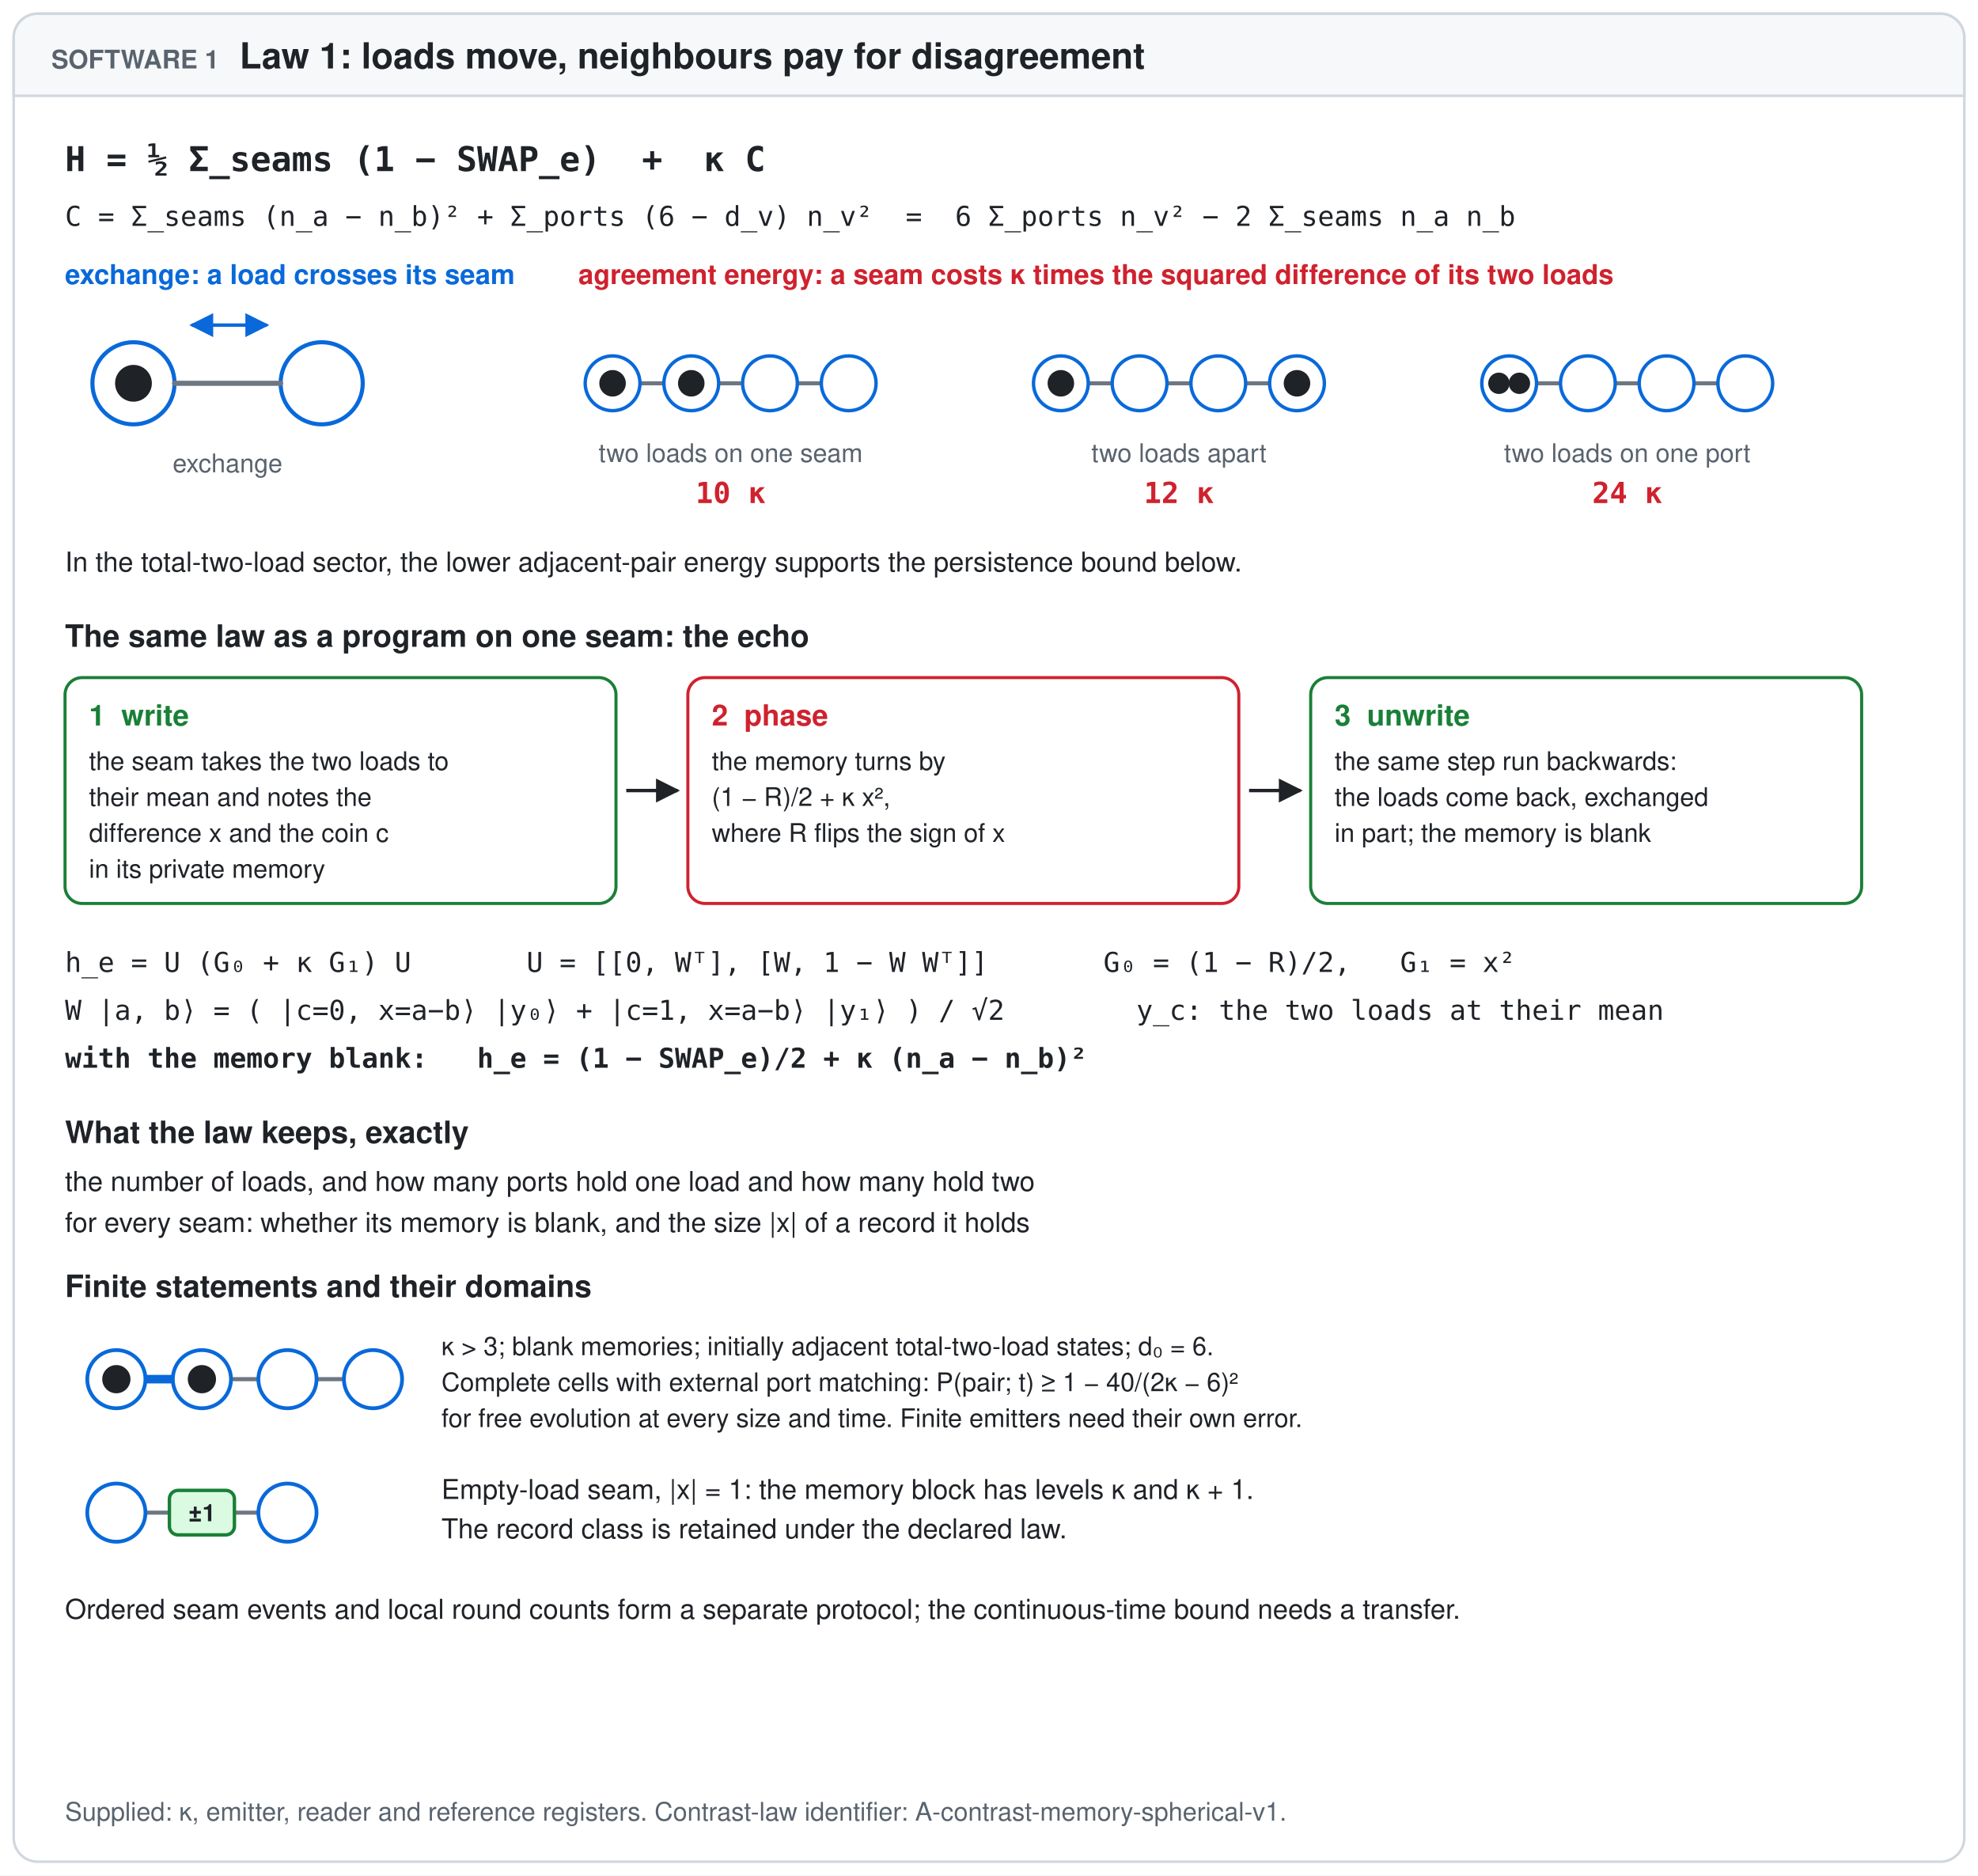
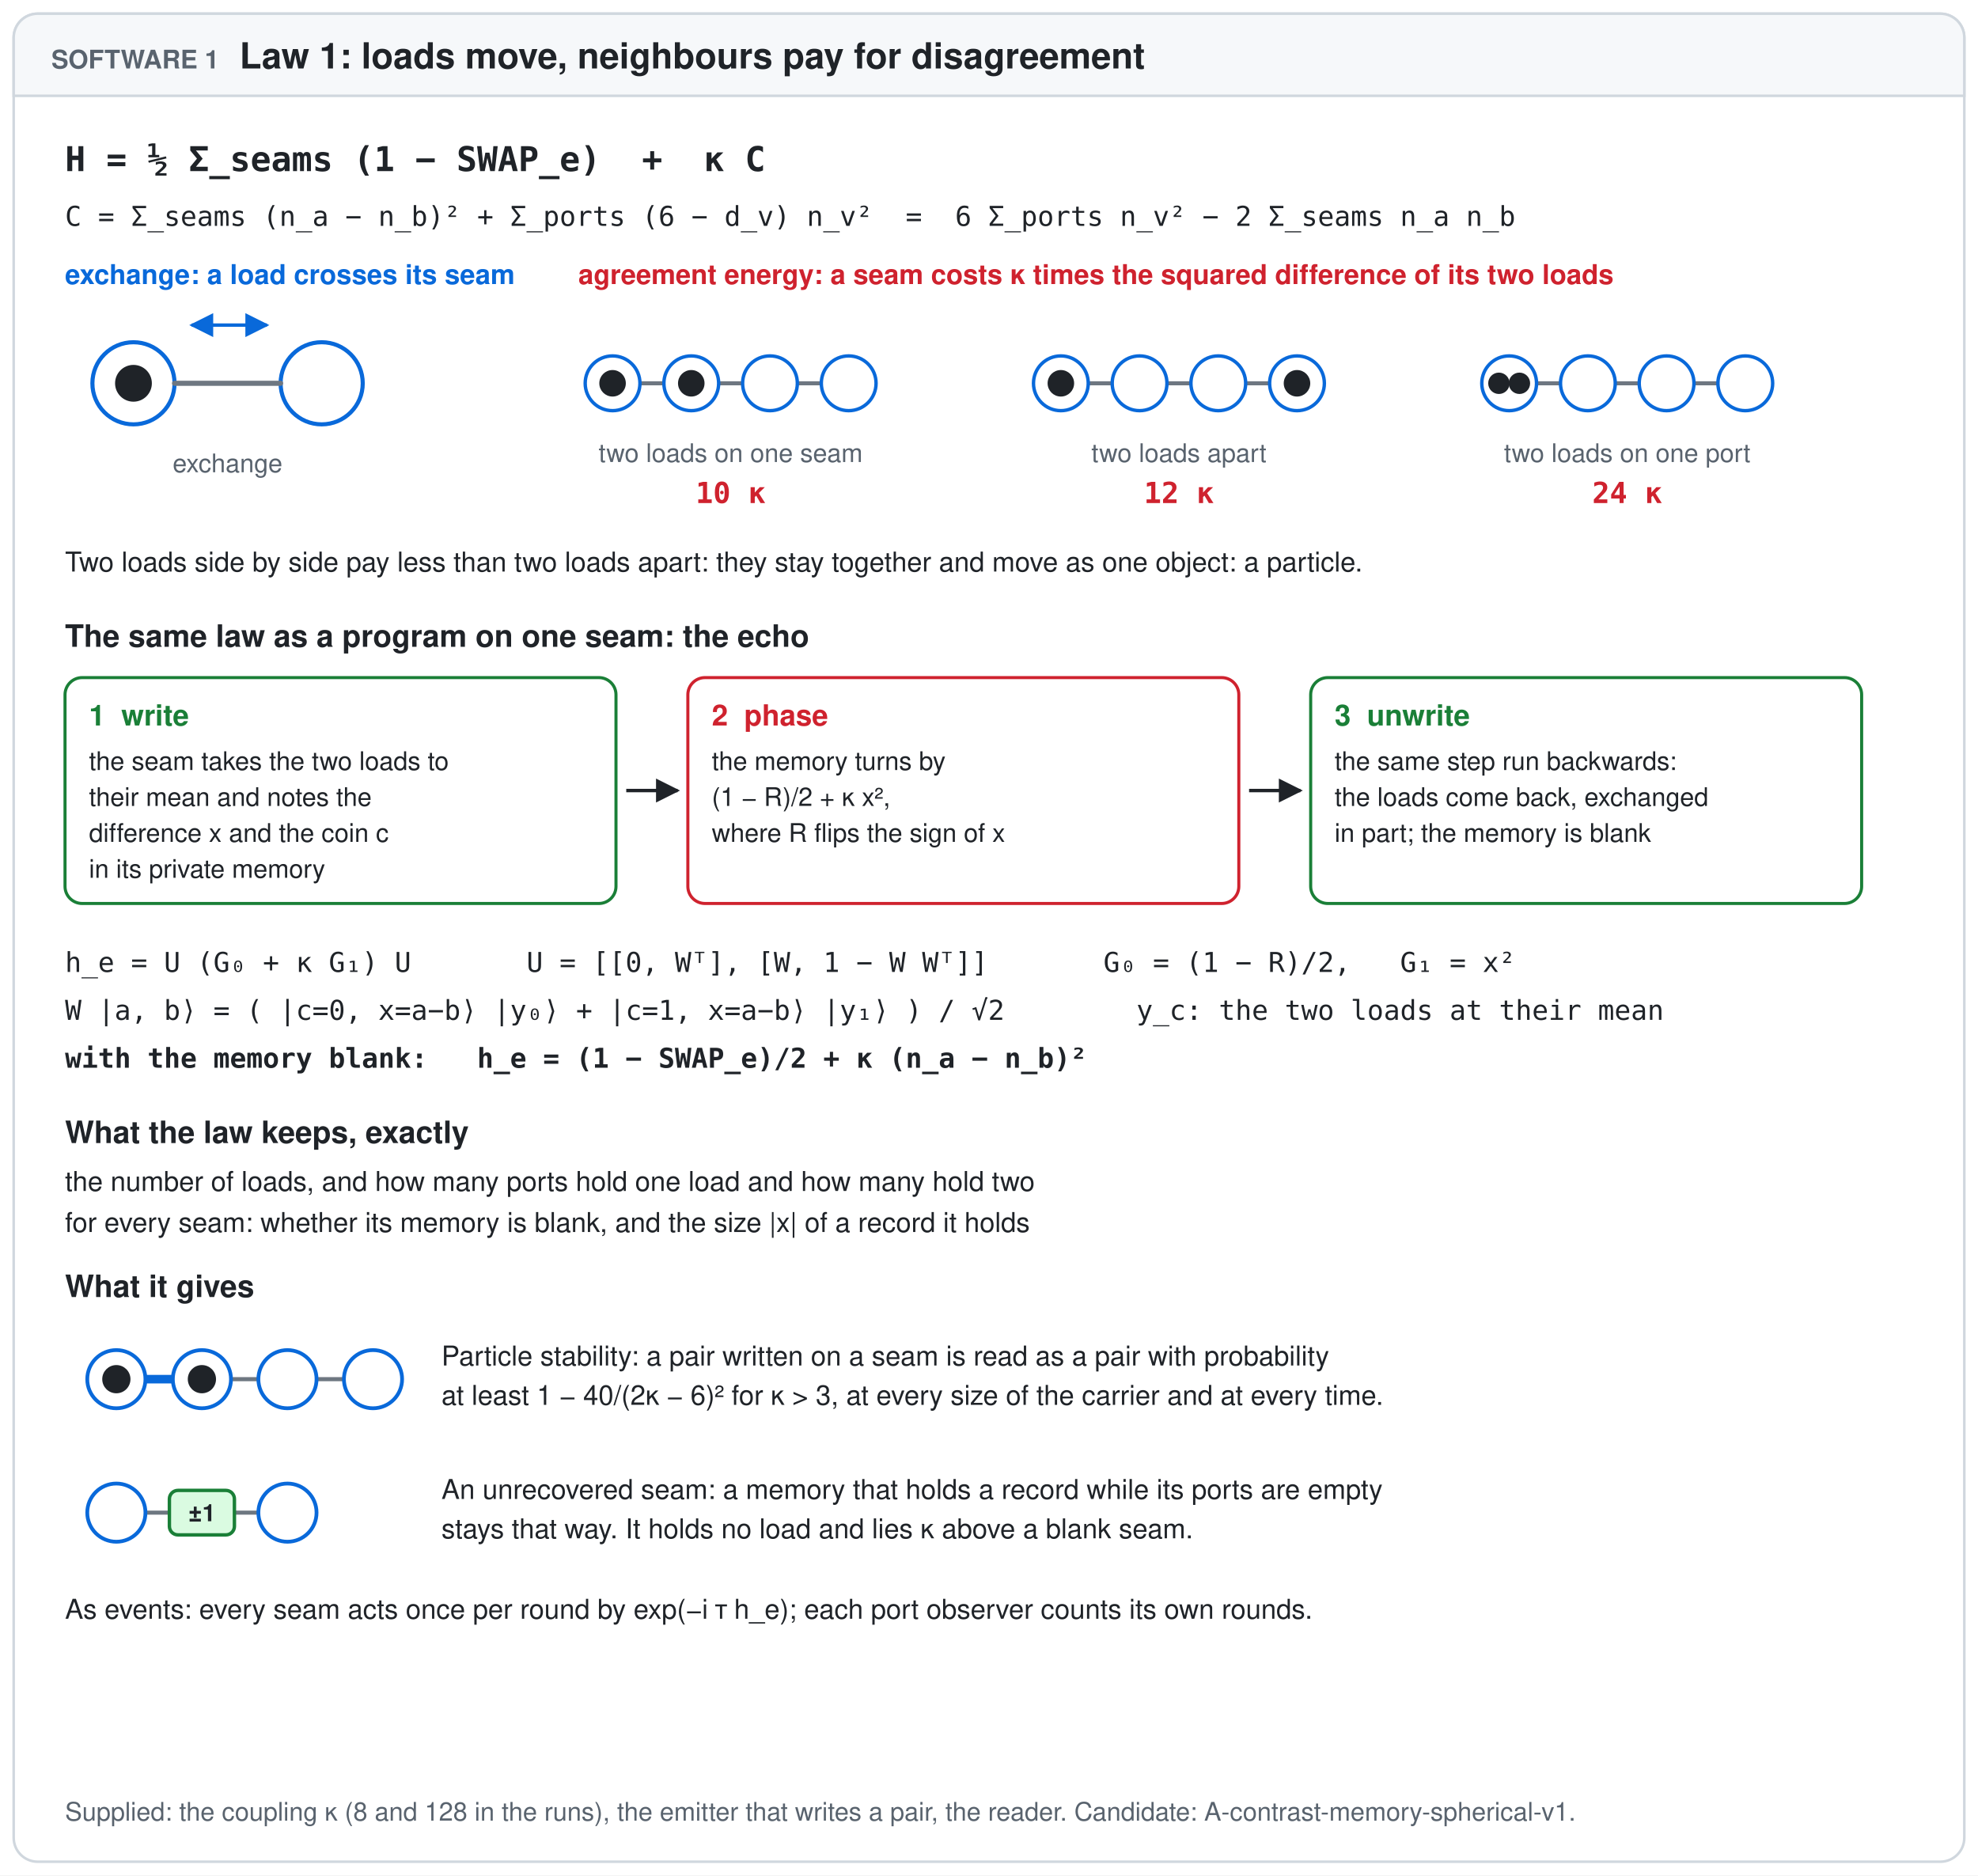
<svg xmlns="http://www.w3.org/2000/svg" viewBox="32 2344 1156 1096" width="1156" height="1096" role="img" aria-label="law1">
  <defs>
    <marker id="ah-1f2328" viewBox="0 0 10 10" refX="9" refY="5" markerWidth="7" markerHeight="7" orient="auto">
      <path d="M0,0 L10,5 L0,10 z" fill="#1f2328" />
    </marker>
    <marker id="as-1f2328" viewBox="0 0 10 10" refX="1" refY="5" markerWidth="7" markerHeight="7" orient="auto">
      <path d="M10,0 L0,5 L10,10 z" fill="#1f2328" />
    </marker>
    <marker id="ah-0969da" viewBox="0 0 10 10" refX="9" refY="5" markerWidth="7" markerHeight="7" orient="auto">
      <path d="M0,0 L10,5 L0,10 z" fill="#0969da" />
    </marker>
    <marker id="as-0969da" viewBox="0 0 10 10" refX="1" refY="5" markerWidth="7" markerHeight="7" orient="auto">
      <path d="M10,0 L0,5 L10,10 z" fill="#0969da" />
    </marker>
    <marker id="ah-bc4c00" viewBox="0 0 10 10" refX="9" refY="5" markerWidth="7" markerHeight="7" orient="auto">
      <path d="M0,0 L10,5 L0,10 z" fill="#bc4c00" />
    </marker>
    <marker id="as-bc4c00" viewBox="0 0 10 10" refX="1" refY="5" markerWidth="7" markerHeight="7" orient="auto">
      <path d="M10,0 L0,5 L10,10 z" fill="#bc4c00" />
    </marker>
    <marker id="ah-8250df" viewBox="0 0 10 10" refX="9" refY="5" markerWidth="7" markerHeight="7" orient="auto">
      <path d="M0,0 L10,5 L0,10 z" fill="#8250df" />
    </marker>
    <marker id="as-8250df" viewBox="0 0 10 10" refX="1" refY="5" markerWidth="7" markerHeight="7" orient="auto">
      <path d="M10,0 L0,5 L10,10 z" fill="#8250df" />
    </marker>
    <marker id="ah-1a7f37" viewBox="0 0 10 10" refX="9" refY="5" markerWidth="7" markerHeight="7" orient="auto">
      <path d="M0,0 L10,5 L0,10 z" fill="#1a7f37" />
    </marker>
    <marker id="as-1a7f37" viewBox="0 0 10 10" refX="1" refY="5" markerWidth="7" markerHeight="7" orient="auto">
      <path d="M10,0 L0,5 L10,10 z" fill="#1a7f37" />
    </marker>
    <marker id="ah-9a6700" viewBox="0 0 10 10" refX="9" refY="5" markerWidth="7" markerHeight="7" orient="auto">
      <path d="M0,0 L10,5 L0,10 z" fill="#9a6700" />
    </marker>
    <marker id="as-9a6700" viewBox="0 0 10 10" refX="1" refY="5" markerWidth="7" markerHeight="7" orient="auto">
      <path d="M10,0 L0,5 L10,10 z" fill="#9a6700" />
    </marker>
    <marker id="ah-59636e" viewBox="0 0 10 10" refX="9" refY="5" markerWidth="7" markerHeight="7" orient="auto">
      <path d="M0,0 L10,5 L0,10 z" fill="#59636e" />
    </marker>
    <marker id="as-59636e" viewBox="0 0 10 10" refX="1" refY="5" markerWidth="7" markerHeight="7" orient="auto">
      <path d="M10,0 L0,5 L10,10 z" fill="#59636e" />
    </marker>
  </defs>
  <rect x="32" y="2344" width="1156" height="1096" fill="#ffffff" />
  <rect x="40.0" y="2352.0" width="1140.0" height="1080.0" rx="14.0" fill="#ffffff" stroke="#d0d7de" stroke-width="1.50" />
  <path d="M54.0,2352.0 h1112.0 a14,14 0 0 1 14,14 v34 h-1140.0 v-34 a14,14 0 0 1 14,-14 z" fill="#f6f8fa" stroke="#d0d7de" stroke-width="1.5" />
  <text xml:space="preserve" x="62.0" y="2384.0" font-family="Helvetica, Arial, sans-serif" font-size="15" fill="#59636e" text-anchor="start" font-weight="bold">SOFTWARE 1</text>
  <text xml:space="preserve" x="172.0" y="2384.0" font-family="Helvetica, Arial, sans-serif" font-size="21" fill="#1f2328" text-anchor="start" font-weight="bold">Law 1: loads move, neighbours pay for disagreement</text>
  <text xml:space="preserve" x="70.0" y="2444.0" font-family="Menlo, Consolas, DejaVu Sans Mono, monospace" font-size="20" fill="#1f2328" text-anchor="start" font-weight="bold">H = ½ Σ_seams (1 − SWAP_e)  +  κ C</text>
  <text xml:space="preserve" x="70.0" y="2476.0" font-family="Menlo, Consolas, DejaVu Sans Mono, monospace" font-size="16" fill="#1f2328" text-anchor="start" font-weight="normal">C = Σ_seams (n_a − n_b)² + Σ_ports (6 − d_v) n_v²  =  6 Σ_ports n_v² − 2 Σ_seams n_a n_b</text>
  <text xml:space="preserve" x="70.0" y="2510.0" font-family="Helvetica, Arial, sans-serif" font-size="16" fill="#0969da" text-anchor="start" font-weight="bold">exchange: a load crosses its seam</text>
  <text xml:space="preserve" x="370.0" y="2510.0" font-family="Helvetica, Arial, sans-serif" font-size="16" fill="#cf222e" text-anchor="start" font-weight="bold">agreement energy: a seam costs κ times the squared difference of its two loads</text>
  <circle cx="110.0" cy="2568.0" r="24.0" fill="#ffffff" stroke="#0969da" stroke-width="2.40" />
  <circle cx="110.0" cy="2568.0" r="10.0" fill="#1f2328" stroke="#1f2328" stroke-width="1.50" />
  <circle cx="220.0" cy="2568.0" r="24.0" fill="#ffffff" stroke="#0969da" stroke-width="2.40" />
  <line x1="134.0" y1="2568.0" x2="196.0" y2="2568.0" stroke="#6e7781" stroke-width="3.00" stroke-linecap="round" />
  <line x1="144.0" y1="2534.0" x2="188.0" y2="2534.0" stroke="#0969da" stroke-width="2.00" marker-end="url(#ah-0969da)" marker-start="url(#as-0969da)" />
  <text xml:space="preserve" x="165.0" y="2620.0" font-family="Helvetica, Arial, sans-serif" font-size="15" fill="#59636e" text-anchor="middle" font-weight="normal">exchange</text>
  <line x1="406.0" y1="2568.0" x2="420.0" y2="2568.0" stroke="#6e7781" stroke-width="2.40" stroke-linecap="round" />
  <circle cx="390.0" cy="2568.0" r="16.0" fill="#ffffff" stroke="#0969da" stroke-width="2.00" />
  <circle cx="390.0" cy="2568.0" r="7.0" fill="#1f2328" stroke="#1f2328" stroke-width="1.50" />
  <line x1="452.0" y1="2568.0" x2="466.0" y2="2568.0" stroke="#6e7781" stroke-width="2.40" stroke-linecap="round" />
  <circle cx="436.0" cy="2568.0" r="16.0" fill="#ffffff" stroke="#0969da" stroke-width="2.00" />
  <circle cx="436.0" cy="2568.0" r="7.0" fill="#1f2328" stroke="#1f2328" stroke-width="1.50" />
  <line x1="498.0" y1="2568.0" x2="512.0" y2="2568.0" stroke="#6e7781" stroke-width="2.40" stroke-linecap="round" />
  <circle cx="482.0" cy="2568.0" r="16.0" fill="#ffffff" stroke="#0969da" stroke-width="2.00" />
  <circle cx="528.0" cy="2568.0" r="16.0" fill="#ffffff" stroke="#0969da" stroke-width="2.00" />
  <text xml:space="preserve" x="459.0" y="2614.0" font-family="Helvetica, Arial, sans-serif" font-size="15" fill="#59636e" text-anchor="middle" font-weight="normal">two loads on one seam</text>
  <text xml:space="preserve" x="459.0" y="2638.0" font-family="Menlo, Consolas, DejaVu Sans Mono, monospace" font-size="17" fill="#cf222e" text-anchor="middle" font-weight="bold">10 κ</text>
  <line x1="668.0" y1="2568.0" x2="682.0" y2="2568.0" stroke="#6e7781" stroke-width="2.40" stroke-linecap="round" />
  <circle cx="652.0" cy="2568.0" r="16.0" fill="#ffffff" stroke="#0969da" stroke-width="2.00" />
  <circle cx="652.0" cy="2568.0" r="7.0" fill="#1f2328" stroke="#1f2328" stroke-width="1.50" />
  <line x1="714.0" y1="2568.0" x2="728.0" y2="2568.0" stroke="#6e7781" stroke-width="2.40" stroke-linecap="round" />
  <circle cx="698.0" cy="2568.0" r="16.0" fill="#ffffff" stroke="#0969da" stroke-width="2.00" />
  <line x1="760.0" y1="2568.0" x2="774.0" y2="2568.0" stroke="#6e7781" stroke-width="2.40" stroke-linecap="round" />
  <circle cx="744.0" cy="2568.0" r="16.0" fill="#ffffff" stroke="#0969da" stroke-width="2.00" />
  <circle cx="790.0" cy="2568.0" r="16.0" fill="#ffffff" stroke="#0969da" stroke-width="2.00" />
  <circle cx="790.0" cy="2568.0" r="7.0" fill="#1f2328" stroke="#1f2328" stroke-width="1.50" />
  <text xml:space="preserve" x="721.0" y="2614.0" font-family="Helvetica, Arial, sans-serif" font-size="15" fill="#59636e" text-anchor="middle" font-weight="normal">two loads apart</text>
  <text xml:space="preserve" x="721.0" y="2638.0" font-family="Menlo, Consolas, DejaVu Sans Mono, monospace" font-size="17" fill="#cf222e" text-anchor="middle" font-weight="bold">12 κ</text>
  <line x1="930.0" y1="2568.0" x2="944.0" y2="2568.0" stroke="#6e7781" stroke-width="2.40" stroke-linecap="round" />
  <circle cx="914.0" cy="2568.0" r="16.0" fill="#ffffff" stroke="#0969da" stroke-width="2.00" />
  <circle cx="908.0" cy="2568.0" r="5.5" fill="#1f2328" stroke="#1f2328" stroke-width="1.50" />
  <circle cx="920.0" cy="2568.0" r="5.5" fill="#1f2328" stroke="#1f2328" stroke-width="1.50" />
  <line x1="976.0" y1="2568.0" x2="990.0" y2="2568.0" stroke="#6e7781" stroke-width="2.40" stroke-linecap="round" />
  <circle cx="960.0" cy="2568.0" r="16.0" fill="#ffffff" stroke="#0969da" stroke-width="2.00" />
  <line x1="1022.0" y1="2568.0" x2="1036.0" y2="2568.0" stroke="#6e7781" stroke-width="2.40" stroke-linecap="round" />
  <circle cx="1006.0" cy="2568.0" r="16.0" fill="#ffffff" stroke="#0969da" stroke-width="2.00" />
  <circle cx="1052.0" cy="2568.0" r="16.0" fill="#ffffff" stroke="#0969da" stroke-width="2.00" />
  <text xml:space="preserve" x="983.0" y="2614.0" font-family="Helvetica, Arial, sans-serif" font-size="15" fill="#59636e" text-anchor="middle" font-weight="normal">two loads on one port</text>
  <text xml:space="preserve" x="983.0" y="2638.0" font-family="Menlo, Consolas, DejaVu Sans Mono, monospace" font-size="17" fill="#cf222e" text-anchor="middle" font-weight="bold">24 κ</text>
-   <text xml:space="preserve" x="70.0" y="2678.0" font-family="Helvetica, Arial, sans-serif" font-size="16" fill="#1f2328" text-anchor="start" font-weight="normal">In the total-two-load sector, the lower adjacent-pair energy supports the persistence bound below.</text>
+   <text xml:space="preserve" x="70.0" y="2678.0" font-family="Helvetica, Arial, sans-serif" font-size="16" fill="#1f2328" text-anchor="start" font-weight="normal">Two loads side by side pay less than two loads apart: they stay together and move as one object: a particle.</text>
  <text xml:space="preserve" x="70.0" y="2722.0" font-family="Helvetica, Arial, sans-serif" font-size="18" fill="#1f2328" text-anchor="start" font-weight="bold">The same law as a program on one seam: the echo</text>
  <rect x="70.0" y="2740.0" width="322.0" height="132.0" rx="10.0" fill="#ffffff" stroke="#1a7f37" stroke-width="1.80" />
  <text xml:space="preserve" x="84.0" y="2768.0" font-family="Helvetica, Arial, sans-serif" font-size="17" fill="#1a7f37" text-anchor="start" font-weight="bold">1  write</text>
  <text xml:space="preserve" x="84.0" y="2794.0" font-family="Helvetica, Arial, sans-serif" font-size="15" fill="#1f2328" text-anchor="start" font-weight="normal">the seam takes the two loads to</text>
  <text xml:space="preserve" x="84.0" y="2815.0" font-family="Helvetica, Arial, sans-serif" font-size="15" fill="#1f2328" text-anchor="start" font-weight="normal">their mean and notes the</text>
  <text xml:space="preserve" x="84.0" y="2836.0" font-family="Helvetica, Arial, sans-serif" font-size="15" fill="#1f2328" text-anchor="start" font-weight="normal">difference x and the coin c</text>
  <text xml:space="preserve" x="84.0" y="2857.0" font-family="Helvetica, Arial, sans-serif" font-size="15" fill="#1f2328" text-anchor="start" font-weight="normal">in its private memory</text>
  <line x1="398.0" y1="2806.0" x2="428.0" y2="2806.0" stroke="#1f2328" stroke-width="2.00" marker-end="url(#ah-1f2328)" />
  <rect x="434.0" y="2740.0" width="322.0" height="132.0" rx="10.0" fill="#ffffff" stroke="#cf222e" stroke-width="1.80" />
  <text xml:space="preserve" x="448.0" y="2768.0" font-family="Helvetica, Arial, sans-serif" font-size="17" fill="#cf222e" text-anchor="start" font-weight="bold">2  phase</text>
  <text xml:space="preserve" x="448.0" y="2794.0" font-family="Helvetica, Arial, sans-serif" font-size="15" fill="#1f2328" text-anchor="start" font-weight="normal">the memory turns by</text>
  <text xml:space="preserve" x="448.0" y="2815.0" font-family="Helvetica, Arial, sans-serif" font-size="15" fill="#1f2328" text-anchor="start" font-weight="normal">(1 − R)/2 + κ x²,</text>
  <text xml:space="preserve" x="448.0" y="2836.0" font-family="Helvetica, Arial, sans-serif" font-size="15" fill="#1f2328" text-anchor="start" font-weight="normal">where R flips the sign of x</text>
  <line x1="762.0" y1="2806.0" x2="792.0" y2="2806.0" stroke="#1f2328" stroke-width="2.00" marker-end="url(#ah-1f2328)" />
  <rect x="798.0" y="2740.0" width="322.0" height="132.0" rx="10.0" fill="#ffffff" stroke="#1a7f37" stroke-width="1.80" />
  <text xml:space="preserve" x="812.0" y="2768.0" font-family="Helvetica, Arial, sans-serif" font-size="17" fill="#1a7f37" text-anchor="start" font-weight="bold">3  unwrite</text>
  <text xml:space="preserve" x="812.0" y="2794.0" font-family="Helvetica, Arial, sans-serif" font-size="15" fill="#1f2328" text-anchor="start" font-weight="normal">the same step run backwards:</text>
  <text xml:space="preserve" x="812.0" y="2815.0" font-family="Helvetica, Arial, sans-serif" font-size="15" fill="#1f2328" text-anchor="start" font-weight="normal">the loads come back, exchanged</text>
  <text xml:space="preserve" x="812.0" y="2836.0" font-family="Helvetica, Arial, sans-serif" font-size="15" fill="#1f2328" text-anchor="start" font-weight="normal">in part; the memory is blank</text>
  <text xml:space="preserve" x="70.0" y="2912.0" font-family="Menlo, Consolas, DejaVu Sans Mono, monospace" font-size="16" fill="#1f2328" text-anchor="start" font-weight="normal">h_e = U (G₀ + κ G₁) U       U = [[0, Wᵀ], [W, 1 − W Wᵀ]]       G₀ = (1 − R)/2,   G₁ = x²</text>
  <text xml:space="preserve" x="70.0" y="2940.0" font-family="Menlo, Consolas, DejaVu Sans Mono, monospace" font-size="16" fill="#1f2328" text-anchor="start" font-weight="normal">W |a, b⟩ = ( |c=0, x=a−b⟩ |y₀⟩ + |c=1, x=a−b⟩ |y₁⟩ ) / √2        y_c: the two loads at their mean</text>
  <text xml:space="preserve" x="70.0" y="2968.0" font-family="Menlo, Consolas, DejaVu Sans Mono, monospace" font-size="16" fill="#1f2328" text-anchor="start" font-weight="bold">with the memory blank:   h_e = (1 − SWAP_e)/2 + κ (n_a − n_b)²</text>
  <text xml:space="preserve" x="70.0" y="3012.0" font-family="Helvetica, Arial, sans-serif" font-size="18" fill="#1f2328" text-anchor="start" font-weight="bold">What the law keeps, exactly</text>
  <text xml:space="preserve" x="70.0" y="3040.0" font-family="Helvetica, Arial, sans-serif" font-size="16" fill="#1f2328" text-anchor="start" font-weight="normal">the number of loads, and how many ports hold one load and how many hold two</text>
  <text xml:space="preserve" x="70.0" y="3064.0" font-family="Helvetica, Arial, sans-serif" font-size="16" fill="#1f2328" text-anchor="start" font-weight="normal">for every seam: whether its memory is blank, and the size |x| of a record it holds</text>
-   <text xml:space="preserve" x="70.0" y="3102.0" font-family="Helvetica, Arial, sans-serif" font-size="18" fill="#1f2328" text-anchor="start" font-weight="bold">Finite statements and their domains</text>
+   <text xml:space="preserve" x="70.0" y="3102.0" font-family="Helvetica, Arial, sans-serif" font-size="18" fill="#1f2328" text-anchor="start" font-weight="bold">What it gives</text>
  <line x1="117.0" y1="3150.0" x2="133.0" y2="3150.0" stroke="#0969da" stroke-width="5.00" stroke-linecap="round" />
  <circle cx="100.0" cy="3150.0" r="17.0" fill="#ffffff" stroke="#0969da" stroke-width="2.20" />
  <circle cx="100.0" cy="3150.0" r="7.5" fill="#1f2328" stroke="#1f2328" stroke-width="1.50" />
  <line x1="167.0" y1="3150.0" x2="183.0" y2="3150.0" stroke="#6e7781" stroke-width="2.40" stroke-linecap="round" />
  <circle cx="150.0" cy="3150.0" r="17.0" fill="#ffffff" stroke="#0969da" stroke-width="2.20" />
  <circle cx="150.0" cy="3150.0" r="7.5" fill="#1f2328" stroke="#1f2328" stroke-width="1.50" />
  <line x1="217.0" y1="3150.0" x2="233.0" y2="3150.0" stroke="#6e7781" stroke-width="2.40" stroke-linecap="round" />
  <circle cx="200.0" cy="3150.0" r="17.0" fill="#ffffff" stroke="#0969da" stroke-width="2.20" />
  <circle cx="250.0" cy="3150.0" r="17.0" fill="#ffffff" stroke="#0969da" stroke-width="2.20" />
-   <text xml:space="preserve" x="290.0" y="3136.0" font-family="Helvetica, Arial, sans-serif" font-size="15" fill="#1f2328" text-anchor="start" font-weight="normal">κ &gt; 3; blank memories; initially adjacent total-two-load states; d₀ = 6.</text>
-   <text xml:space="preserve" x="290.0" y="3157.0" font-family="Helvetica, Arial, sans-serif" font-size="15" fill="#1f2328" text-anchor="start" font-weight="normal">Complete cells with external port matching: P(pair; t) ≥ 1 − 40/(2κ − 6)²</text>
-   <text xml:space="preserve" x="290.0" y="3178.0" font-family="Helvetica, Arial, sans-serif" font-size="15" fill="#1f2328" text-anchor="start" font-weight="normal">for free evolution at every size and time. Finite emitters need their own error.</text>
+   <text xml:space="preserve" x="290.0" y="3142.0" font-family="Helvetica, Arial, sans-serif" font-size="16" fill="#1f2328" text-anchor="start" font-weight="normal">Particle stability: a pair written on a seam is read as a pair with probability</text>
+   <text xml:space="preserve" x="290.0" y="3165.0" font-family="Helvetica, Arial, sans-serif" font-size="16" fill="#1f2328" text-anchor="start" font-weight="normal">at least 1 − 40/(2κ − 6)² for κ &gt; 3, at every size of the carrier and at every time.</text>
  <line x1="117.0" y1="3228.0" x2="183.0" y2="3228.0" stroke="#6e7781" stroke-width="2.40" stroke-linecap="round" />
  <circle cx="100.0" cy="3228.0" r="17.0" fill="#ffffff" stroke="#0969da" stroke-width="2.20" />
  <circle cx="200.0" cy="3228.0" r="17.0" fill="#ffffff" stroke="#0969da" stroke-width="2.20" />
  <rect x="131.0" y="3215.0" width="38.0" height="26.0" rx="5.0" fill="#dafbe1" stroke="#1a7f37" stroke-width="2.00" />
  <text xml:space="preserve" x="150.0" y="3233.0" font-family="Helvetica, Arial, sans-serif" font-size="14" fill="#1f2328" text-anchor="middle" font-weight="bold">±1</text>
-   <text xml:space="preserve" x="290.0" y="3220.0" font-family="Helvetica, Arial, sans-serif" font-size="16" fill="#1f2328" text-anchor="start" font-weight="normal">Empty-load seam, |x| = 1: the memory block has levels κ and κ + 1.</text>
-   <text xml:space="preserve" x="290.0" y="3243.0" font-family="Helvetica, Arial, sans-serif" font-size="16" fill="#1f2328" text-anchor="start" font-weight="normal">The record class is retained under the declared law.</text>
-   <text xml:space="preserve" x="70.0" y="3290.0" font-family="Helvetica, Arial, sans-serif" font-size="16" fill="#1f2328" text-anchor="start" font-weight="normal">Ordered seam events and local round counts form a separate protocol; the continuous-time bound needs a transfer.</text>
-   <text xml:space="preserve" x="70.0" y="3408.0" font-family="Helvetica, Arial, sans-serif" font-size="15" fill="#59636e" text-anchor="start" font-weight="normal">Supplied: κ, emitter, reader and reference registers. Contrast-law identifier: A-contrast-memory-spherical-v1.</text>
+   <text xml:space="preserve" x="290.0" y="3220.0" font-family="Helvetica, Arial, sans-serif" font-size="16" fill="#1f2328" text-anchor="start" font-weight="normal">An unrecovered seam: a memory that holds a record while its ports are empty</text>
+   <text xml:space="preserve" x="290.0" y="3243.0" font-family="Helvetica, Arial, sans-serif" font-size="16" fill="#1f2328" text-anchor="start" font-weight="normal">stays that way. It holds no load and lies κ above a blank seam.</text>
+   <text xml:space="preserve" x="70.0" y="3290.0" font-family="Helvetica, Arial, sans-serif" font-size="16" fill="#1f2328" text-anchor="start" font-weight="normal">As events: every seam acts once per round by exp(−i τ h_e); each port observer counts its own rounds.</text>
+   <text xml:space="preserve" x="70.0" y="3408.0" font-family="Helvetica, Arial, sans-serif" font-size="15" fill="#59636e" text-anchor="start" font-weight="normal">Supplied: the coupling κ (8 and 128 in the runs), the emitter that writes a pair, the reader. Candidate: A-contrast-memory-spherical-v1.</text>
</svg>
